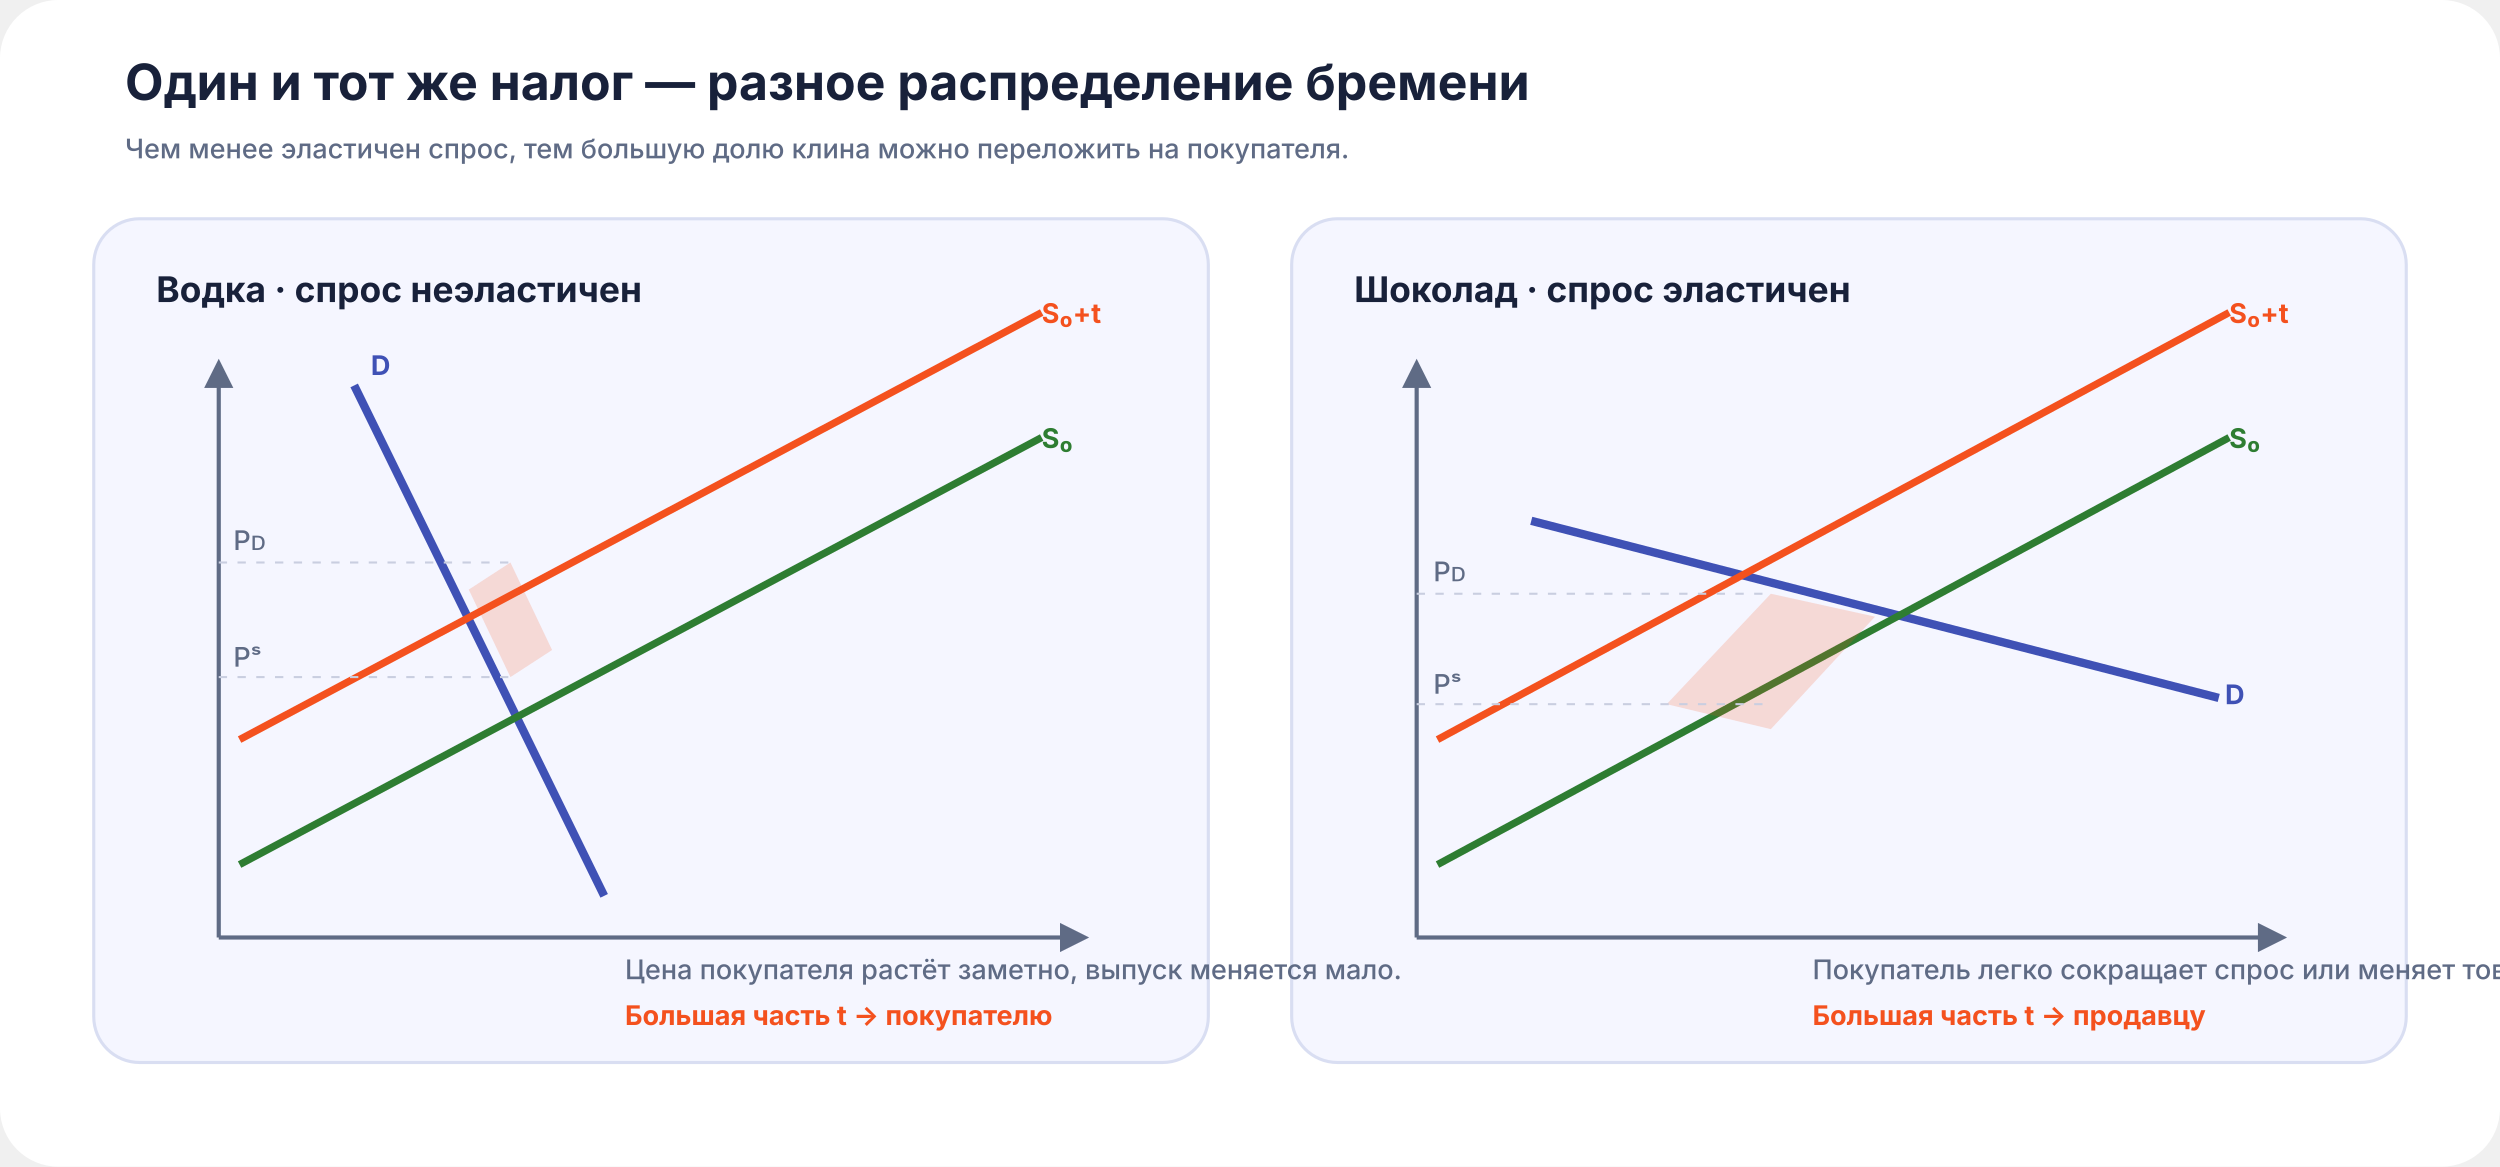
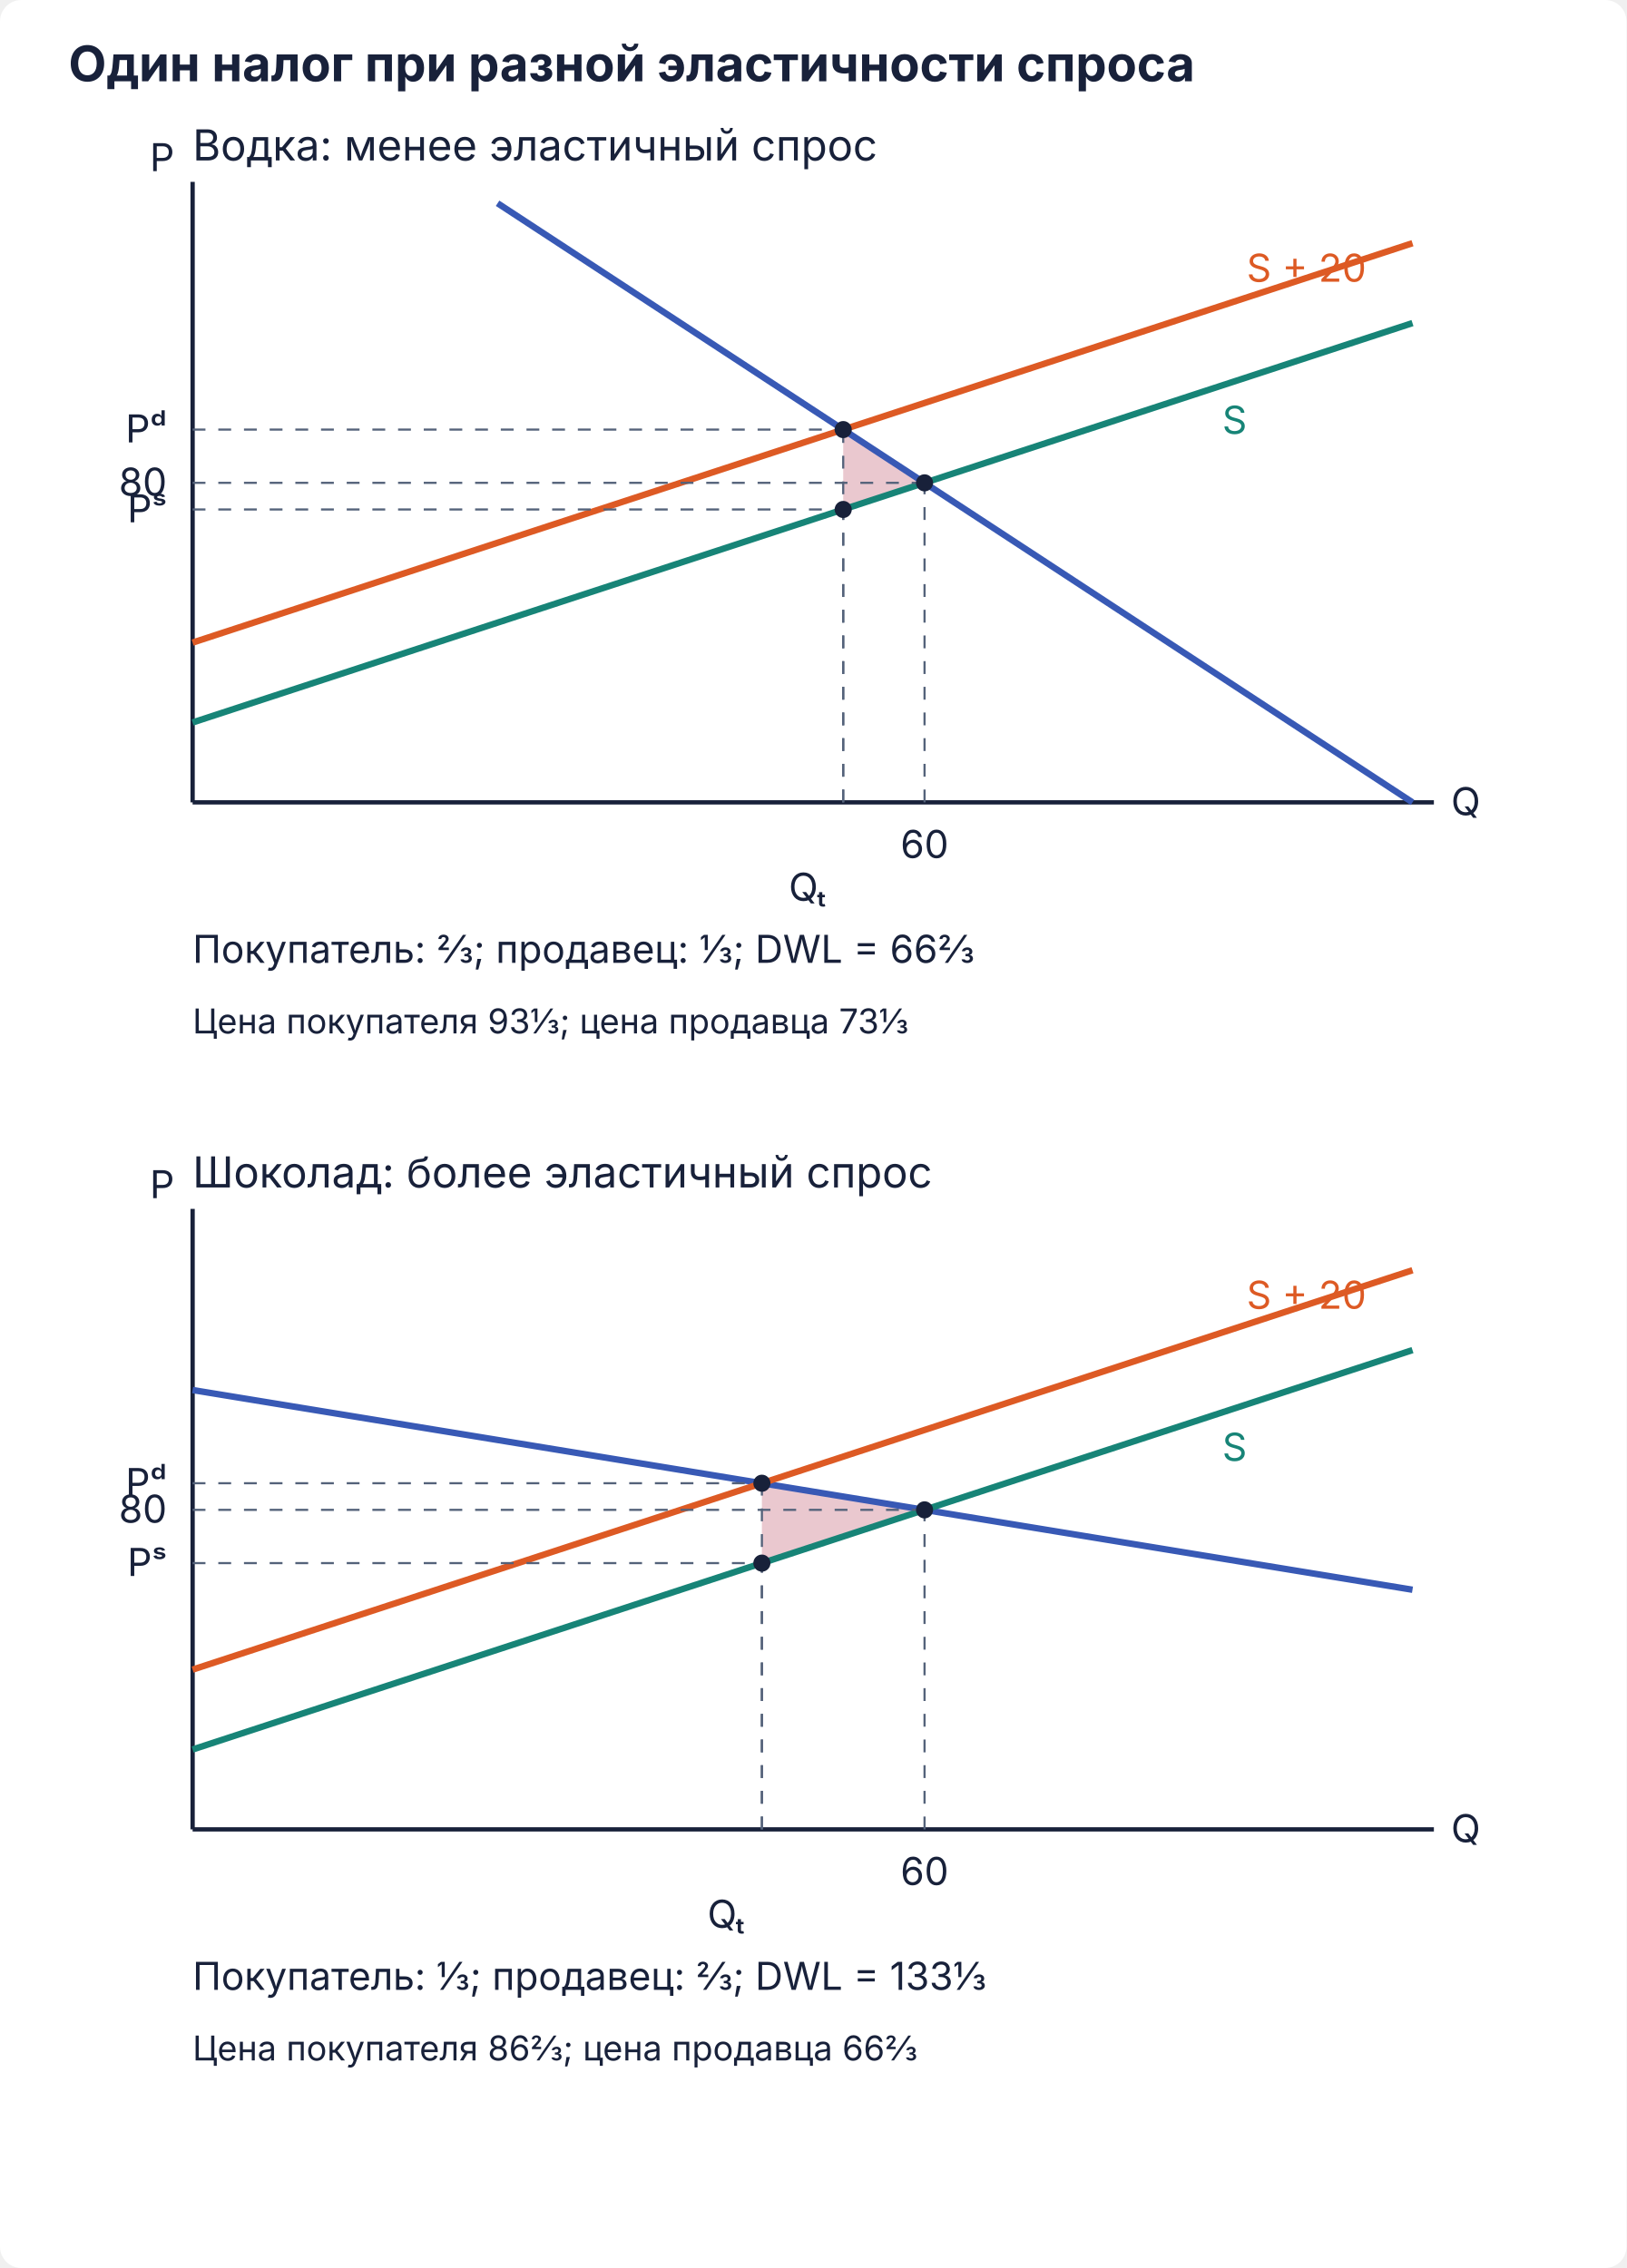
- <svg xmlns="http://www.w3.org/2000/svg" viewBox="0 0 1200 560" role="img" aria-labelledby="title desc">
-   <defs>
-     <marker id="a" viewBox="0 0 10 10" refX="8" refY="5" markerWidth="7" markerHeight="7" orient="auto">
-       <path d="M0 0L10 5L0 10Z" fill="#5f6b85" />
-     </marker>
-     <style>
-       .bg{fill:#fff}.card{fill:#f5f6ff;stroke:#d9def2;stroke-width:1.5}
-       .title{font:700 24px Inter,Arial,sans-serif;fill:#18213a}.sub{font:700 17px Inter,Arial,sans-serif;fill:#18213a}
-       .small{font:500 13px Inter,Arial,sans-serif;fill:#5f6b85}.axis{stroke:#5f6b85;stroke-width:2}
-       .grid{stroke:#c9cee0;stroke-width:1;stroke-dasharray:4 5}.d{stroke:#3f51b5;stroke-width:4;fill:none}
-       .s{stroke:#2e7d32;stroke-width:3.5;fill:none}.st{stroke:#f4511e;stroke-width:3.5;fill:none}
-       .wedge{fill:#f4511e;opacity:.18}.label{font:700 13px Inter,Arial,sans-serif}
-     </style>
-   </defs>
-   <rect class="bg" width="1200" height="560" rx="28" />
-   <text x="60" y="48" class="title">Один и тот же налог — разное распределение бремени</text>
-   <text x="60" y="76" class="small">Чем менее эластичен спрос, тем большую долю клина можно переложить на покупателя.</text>
-   <rect class="card" x="45" y="105" width="535" height="405" rx="22" />
-   <rect class="card" x="620" y="105" width="535" height="405" rx="22" />
-   <text x="75" y="145" class="sub">Водка · спрос неэластичен</text>
-   <text x="650" y="145" class="sub">Шоколад · спрос эластичен</text>
-   <line x1="105" y1="450" x2="105" y2="175" class="axis" marker-end="url(#a)" />
-   <line x1="105" y1="450" x2="520" y2="450" class="axis" marker-end="url(#a)" />
-   <path d="M170 185 L290 430" class="d" />
-   <path d="M115 415 L500 210" class="s" />
-   <path d="M115 355 L500 150" class="st" />
-   <polygon points="245,270 265,312 245,325 225,283" class="wedge" />
-   <line x1="105" y1="270" x2="245" y2="270" class="grid" />
-   <line x1="105" y1="325" x2="245" y2="325" class="grid" />
-   <text x="178" y="180" class="label" fill="#3f51b5">D</text>
-   <text x="500" y="215" class="label" fill="#2e7d32">S₀</text>
-   <text x="500" y="155" class="label" fill="#f4511e">S₀+t</text>
-   <text x="112" y="264" class="small">Pᴅ</text>
-   <text x="112" y="320" class="small">Pˢ</text>
-   <text x="300" y="492" class="label" fill="#f4511e">Большая часть t → покупателю</text>
-   <text x="300" y="470" class="small">Цена покупателя растёт заметно, выпуск меняется мало.</text>
-   <line x1="680" y1="450" x2="680" y2="175" class="axis" marker-end="url(#a)" />
-   <line x1="680" y1="450" x2="1095" y2="450" class="axis" marker-end="url(#a)" />
-   <path d="M735 250 L1065 335" class="d" />
-   <path d="M690 415 L1070 210" class="s" />
-   <path d="M690 355 L1070 150" class="st" />
-   <polygon points="850,285 900,296 850,350 800,338" class="wedge" />
-   <line x1="680" y1="285" x2="850" y2="285" class="grid" />
-   <line x1="680" y1="338" x2="850" y2="338" class="grid" />
-   <text x="1068" y="338" class="label" fill="#3f51b5">D</text>
-   <text x="1070" y="215" class="label" fill="#2e7d32">S₀</text>
-   <text x="1070" y="155" class="label" fill="#f4511e">S₀+t</text>
-   <text x="688" y="279" class="small">Pᴅ</text>
-   <text x="688" y="333" class="small">Pˢ</text>
-   <text x="870" y="492" class="label" fill="#f4511e">Большая часть t → продавцу</text>
-   <text x="870" y="470" class="small">Покупатель легко сокращает спрос или меняет товар.</text>
+ <svg xmlns="http://www.w3.org/2000/svg" viewBox="0 0 760 1060" role="img" aria-labelledby="title desc">
+   <style>text{font-family:system-ui,-apple-system,Segoe UI,sans-serif;fill:#18213a;font-size:18px} .small{font-size:16px;fill:#54627a} .heading{font-size:23px;font-weight:650}</style>
+   <rect width="760" height="1060" rx="10" fill="#fff" />
+   <text x="32.00" y="38.00" text-anchor="start" class="heading" style="fill:#18213a">Один налог при разной эластичности спроса</text>
+   <text x="90.00" y="75.00" text-anchor="start" class="" style="font-size:20px;fill:#18213a">Водка: менее эластичный спрос</text>
+   <path d="M90.000,375.000 L670.000,375.000" fill="none" stroke="#18213a" stroke-width="2" />
+   <path d="M90.000,375.000 L90.000,85.000" fill="none" stroke="#18213a" stroke-width="2" />
+   <text x="678.00" y="381.00" text-anchor="start" class="" style="fill:#18213a">Q</text>
+   <text x="70.00" y="80.00" text-anchor="start" class="" style="fill:#18213a">P</text>
+   <polyline points="394.000,238.111 432.000,225.667 394.000,200.778" fill="#b23b54" fill-opacity="0.28" stroke="#b23b54" stroke-width="0" stroke-linejoin="round" />
+   <polyline points="232.500,95.000 236.062,97.333 239.625,99.667 243.188,102.000 246.750,104.333 250.312,106.667 253.875,109.000 257.438,111.333 261.000,113.667 264.562,116.000 268.125,118.333 271.688,120.667 275.250,123.000 278.812,125.333 282.375,127.667 285.938,130.000 289.500,132.333 293.062,134.667 296.625,137.000 300.188,139.333 303.750,141.667 307.312,144.000 310.875,146.333 314.438,148.667 318.000,151.000 321.562,153.333 325.125,155.667 328.688,158.000 332.250,160.333 335.812,162.667 339.375,165.000 342.938,167.333 346.500,169.667 350.062,172.000 353.625,174.333 357.188,176.667 360.750,179.000 364.312,181.333 367.875,183.667 371.438,186.000 375.000,188.333 378.562,190.667 382.125,193.000 385.688,195.333 389.250,197.667 392.812,200.000 396.375,202.333 399.938,204.667 403.500,207.000 407.062,209.333 410.625,211.667 414.188,214.000 417.750,216.333 421.312,218.667 424.875,221.000 428.438,223.333 432.000,225.667 435.562,228.000 439.125,230.333 442.688,232.667 446.250,235.000 449.812,237.333 453.375,239.667 456.938,242.000 460.500,244.333 464.062,246.667 467.625,249.000 471.188,251.333 474.750,253.667 478.312,256.000 481.875,258.333 485.438,260.667 489.000,263.000 492.562,265.333 496.125,267.667 499.688,270.000 503.250,272.333 506.812,274.667 510.375,277.000 513.938,279.333 517.500,281.667 521.062,284.000 524.625,286.333 528.188,288.667 531.750,291.000 535.312,293.333 538.875,295.667 542.438,298.000 546.000,300.333 549.562,302.667 553.125,305.000 556.688,307.333 560.250,309.667 563.812,312.000 567.375,314.333 570.938,316.667 574.500,319.000 578.062,321.333 581.625,323.667 585.188,326.000 588.750,328.333 592.312,330.667 595.875,333.000 599.438,335.333 603.000,337.667 606.562,340.000 610.125,342.333 613.688,344.667 617.250,347.000 620.812,349.333 624.375,351.667 627.938,354.000 631.500,356.333 635.062,358.667 638.625,361.000 642.188,363.333 645.750,365.667 649.312,368.000 652.875,370.333 656.438,372.667 660.000,375.000" fill="none" fill-opacity="1" stroke="#3859b5" stroke-width="3" stroke-linejoin="round" />
+   <polyline points="90.000,337.667 93.562,336.500 97.125,335.333 100.688,334.167 104.250,333.000 107.812,331.833 111.375,330.667 114.938,329.500 118.500,328.333 122.062,327.167 125.625,326.000 129.188,324.833 132.750,323.667 136.312,322.500 139.875,321.333 143.438,320.167 147.000,319.000 150.562,317.833 154.125,316.667 157.688,315.500 161.250,314.333 164.812,313.167 168.375,312.000 171.938,310.833 175.500,309.667 179.062,308.500 182.625,307.333 186.188,306.167 189.750,305.000 193.312,303.833 196.875,302.667 200.438,301.500 204.000,300.333 207.562,299.167 211.125,298.000 214.688,296.833 218.250,295.667 221.812,294.500 225.375,293.333 228.938,292.167 232.500,291.000 236.062,289.833 239.625,288.667 243.188,287.500 246.750,286.333 250.312,285.167 253.875,284.000 257.438,282.833 261.000,281.667 264.562,280.500 268.125,279.333 271.688,278.167 275.250,277.000 278.812,275.833 282.375,274.667 285.938,273.500 289.500,272.333 293.062,271.167 296.625,270.000 300.188,268.833 303.750,267.667 307.312,266.500 310.875,265.333 314.438,264.167 318.000,263.000 321.562,261.833 325.125,260.667 328.688,259.500 332.250,258.333 335.812,257.167 339.375,256.000 342.938,254.833 346.500,253.667 350.062,252.500 353.625,251.333 357.188,250.167 360.750,249.000 364.312,247.833 367.875,246.667 371.438,245.500 375.000,244.333 378.562,243.167 382.125,242.000 385.688,240.833 389.250,239.667 392.812,238.500 396.375,237.333 399.938,236.167 403.500,235.000 407.062,233.833 410.625,232.667 414.188,231.500 417.750,230.333 421.312,229.167 424.875,228.000 428.438,226.833 432.000,225.667 435.562,224.500 439.125,223.333 442.688,222.167 446.250,221.000 449.812,219.833 453.375,218.667 456.938,217.500 460.500,216.333 464.062,215.167 467.625,214.000 471.188,212.833 474.750,211.667 478.312,210.500 481.875,209.333 485.438,208.167 489.000,207.000 492.562,205.833 496.125,204.667 499.688,203.500 503.250,202.333 506.812,201.167 510.375,200.000 513.938,198.833 517.500,197.667 521.062,196.500 524.625,195.333 528.188,194.167 531.750,193.000 535.312,191.833 538.875,190.667 542.438,189.500 546.000,188.333 549.562,187.167 553.125,186.000 556.688,184.833 560.250,183.667 563.812,182.500 567.375,181.333 570.938,180.167 574.500,179.000 578.062,177.833 581.625,176.667 585.188,175.500 588.750,174.333 592.312,173.167 595.875,172.000 599.438,170.833 603.000,169.667 606.562,168.500 610.125,167.333 613.688,166.167 617.250,165.000 620.812,163.833 624.375,162.667 627.938,161.500 631.500,160.333 635.062,159.167 638.625,158.000 642.188,156.833 645.750,155.667 649.312,154.500 652.875,153.333 656.438,152.167 660.000,151.000" fill="none" fill-opacity="1" stroke="#178477" stroke-width="3" stroke-linejoin="round" />
+   <polyline points="90.000,300.333 93.562,299.167 97.125,298.000 100.688,296.833 104.250,295.667 107.812,294.500 111.375,293.333 114.938,292.167 118.500,291.000 122.062,289.833 125.625,288.667 129.188,287.500 132.750,286.333 136.312,285.167 139.875,284.000 143.438,282.833 147.000,281.667 150.562,280.500 154.125,279.333 157.688,278.167 161.250,277.000 164.812,275.833 168.375,274.667 171.938,273.500 175.500,272.333 179.062,271.167 182.625,270.000 186.188,268.833 189.750,267.667 193.312,266.500 196.875,265.333 200.438,264.167 204.000,263.000 207.562,261.833 211.125,260.667 214.688,259.500 218.250,258.333 221.812,257.167 225.375,256.000 228.938,254.833 232.500,253.667 236.062,252.500 239.625,251.333 243.188,250.167 246.750,249.000 250.312,247.833 253.875,246.667 257.438,245.500 261.000,244.333 264.562,243.167 268.125,242.000 271.688,240.833 275.250,239.667 278.812,238.500 282.375,237.333 285.938,236.167 289.500,235.000 293.062,233.833 296.625,232.667 300.188,231.500 303.750,230.333 307.312,229.167 310.875,228.000 314.438,226.833 318.000,225.667 321.562,224.500 325.125,223.333 328.688,222.167 332.250,221.000 335.812,219.833 339.375,218.667 342.938,217.500 346.500,216.333 350.062,215.167 353.625,214.000 357.188,212.833 360.750,211.667 364.312,210.500 367.875,209.333 371.438,208.167 375.000,207.000 378.562,205.833 382.125,204.667 385.688,203.500 389.250,202.333 392.812,201.167 396.375,200.000 399.938,198.833 403.500,197.667 407.062,196.500 410.625,195.333 414.188,194.167 417.750,193.000 421.312,191.833 424.875,190.667 428.438,189.500 432.000,188.333 435.562,187.167 439.125,186.000 442.688,184.833 446.250,183.667 449.812,182.500 453.375,181.333 456.938,180.167 460.500,179.000 464.062,177.833 467.625,176.667 471.188,175.500 474.750,174.333 478.312,173.167 481.875,172.000 485.438,170.833 489.000,169.667 492.562,168.500 496.125,167.333 499.688,166.167 503.250,165.000 506.812,163.833 510.375,162.667 513.938,161.500 517.500,160.333 521.062,159.167 524.625,158.000 528.188,156.833 531.750,155.667 535.312,154.500 538.875,153.333 542.438,152.167 546.000,151.000 549.562,149.833 553.125,148.667 556.688,147.500 560.250,146.333 563.812,145.167 567.375,144.000 570.938,142.833 574.500,141.667 578.062,140.500 581.625,139.333 585.188,138.167 588.750,137.000 592.312,135.833 595.875,134.667 599.438,133.500 603.000,132.333 606.562,131.167 610.125,130.000 613.688,128.833 617.250,127.667 620.812,126.500 624.375,125.333 627.938,124.167 631.500,123.000 635.062,121.833 638.625,120.667 642.188,119.500 645.750,118.333 649.312,117.167 652.875,116.000 656.438,114.833 660.000,113.667" fill="none" fill-opacity="1" stroke="#dd5a24" stroke-width="3" stroke-linejoin="round" />
+   <path d="M90.000,225.667 L432.000,225.667" fill="none" stroke="#54627a" stroke-width="1" stroke-dasharray="6 6" />
+   <path d="M432.000,375.000 L432.000,225.667" fill="none" stroke="#54627a" stroke-width="1" stroke-dasharray="6 6" />
+   <text x="432.00" y="401.00" text-anchor="middle" class="" style="fill:#18213a">60</text>
+   <text x="78.00" y="231.67" text-anchor="end" class="" style="fill:#18213a">80</text>
+   <path d="M90.000,200.778 L394.000,200.778" fill="none" stroke="#54627a" stroke-width="1" stroke-dasharray="6 6" />
+   <path d="M394.000,375.000 L394.000,200.778" fill="none" stroke="#54627a" stroke-width="1" stroke-dasharray="6 6" />
+   <text x="78.00" y="206.78" text-anchor="end" class="" style="fill:#18213a">Pᵈ</text>
+   <path d="M90.000,238.111 L394.000,238.111" fill="none" stroke="#54627a" stroke-width="1" stroke-dasharray="6 6" />
+   <path d="M394.000,375.000 L394.000,238.111" fill="none" stroke="#54627a" stroke-width="1" stroke-dasharray="6 6" />
+   <text x="78.00" y="244.11" text-anchor="end" class="" style="fill:#18213a">Pˢ</text>
+   <text x="386.00" y="421.00" text-anchor="end" class="" style="fill:#18213a">Qₜ</text>
+   <circle cx="432.000" cy="225.667" r="4" fill="#18213a" />
+   <circle cx="394.000" cy="200.778" r="4" fill="#18213a" />
+   <circle cx="394.000" cy="238.111" r="4" fill="#18213a" />
+   <text x="571.10" y="202.73" text-anchor="start" class="" style="fill:#178477">S</text>
+   <text x="582.50" y="131.67" text-anchor="start" class="" style="fill:#dd5a24">S + 20</text>
+   <text x="90.00" y="450.00" text-anchor="start" class="" style="fill:#18213a">Покупатель: ⅔; продавец: ⅓; DWL = 66⅔</text>
+   <text x="90.00" y="483.00" text-anchor="start" class="small" style="fill:#18213a">Цена покупателя 93⅓; цена продавца 73⅓</text>
+   <text x="90.00" y="555.00" text-anchor="start" class="" style="font-size:20px;fill:#18213a">Шоколад: более эластичный спрос</text>
+   <path d="M90.000,855.000 L670.000,855.000" fill="none" stroke="#18213a" stroke-width="2" />
+   <path d="M90.000,855.000 L90.000,565.000" fill="none" stroke="#18213a" stroke-width="2" />
+   <text x="678.00" y="861.00" text-anchor="start" class="" style="fill:#18213a">Q</text>
+   <text x="70.00" y="560.00" text-anchor="start" class="" style="fill:#18213a">P</text>
+   <polyline points="356.000,730.556 432.000,705.667 356.000,693.222" fill="#b23b54" fill-opacity="0.28" stroke="#b23b54" stroke-width="0" stroke-linejoin="round" />
+   <polyline points="90.000,649.667 93.562,650.250 97.125,650.833 100.688,651.417 104.250,652.000 107.812,652.583 111.375,653.167 114.938,653.750 118.500,654.333 122.062,654.917 125.625,655.500 129.188,656.083 132.750,656.667 136.312,657.250 139.875,657.833 143.438,658.417 147.000,659.000 150.562,659.583 154.125,660.167 157.688,660.750 161.250,661.333 164.812,661.917 168.375,662.500 171.938,663.083 175.500,663.667 179.062,664.250 182.625,664.833 186.188,665.417 189.750,666.000 193.312,666.583 196.875,667.167 200.438,667.750 204.000,668.333 207.562,668.917 211.125,669.500 214.688,670.083 218.250,670.667 221.812,671.250 225.375,671.833 228.938,672.417 232.500,673.000 236.062,673.583 239.625,674.167 243.188,674.750 246.750,675.333 250.312,675.917 253.875,676.500 257.438,677.083 261.000,677.667 264.562,678.250 268.125,678.833 271.688,679.417 275.250,680.000 278.812,680.583 282.375,681.167 285.938,681.750 289.500,682.333 293.062,682.917 296.625,683.500 300.188,684.083 303.750,684.667 307.312,685.250 310.875,685.833 314.438,686.417 318.000,687.000 321.562,687.583 325.125,688.167 328.688,688.750 332.250,689.333 335.812,689.917 339.375,690.500 342.938,691.083 346.500,691.667 350.062,692.250 353.625,692.833 357.188,693.417 360.750,694.000 364.312,694.583 367.875,695.167 371.438,695.750 375.000,696.333 378.562,696.917 382.125,697.500 385.688,698.083 389.250,698.667 392.812,699.250 396.375,699.833 399.938,700.417 403.500,701.000 407.062,701.583 410.625,702.167 414.188,702.750 417.750,703.333 421.312,703.917 424.875,704.500 428.438,705.083 432.000,705.667 435.562,706.250 439.125,706.833 442.688,707.417 446.250,708.000 449.812,708.583 453.375,709.167 456.938,709.750 460.500,710.333 464.062,710.917 467.625,711.500 471.188,712.083 474.750,712.667 478.312,713.250 481.875,713.833 485.438,714.417 489.000,715.000 492.562,715.583 496.125,716.167 499.688,716.750 503.250,717.333 506.812,717.917 510.375,718.500 513.938,719.083 517.500,719.667 521.062,720.250 524.625,720.833 528.188,721.417 531.750,722.000 535.312,722.583 538.875,723.167 542.438,723.750 546.000,724.333 549.562,724.917 553.125,725.500 556.688,726.083 560.250,726.667 563.812,727.250 567.375,727.833 570.938,728.417 574.500,729.000 578.062,729.583 581.625,730.167 585.188,730.750 588.750,731.333 592.312,731.917 595.875,732.500 599.438,733.083 603.000,733.667 606.562,734.250 610.125,734.833 613.688,735.417 617.250,736.000 620.812,736.583 624.375,737.167 627.938,737.750 631.500,738.333 635.062,738.917 638.625,739.500 642.188,740.083 645.750,740.667 649.312,741.250 652.875,741.833 656.438,742.417 660.000,743.000" fill="none" fill-opacity="1" stroke="#3859b5" stroke-width="3" stroke-linejoin="round" />
+   <polyline points="90.000,817.667 93.562,816.500 97.125,815.333 100.688,814.167 104.250,813.000 107.812,811.833 111.375,810.667 114.938,809.500 118.500,808.333 122.062,807.167 125.625,806.000 129.188,804.833 132.750,803.667 136.312,802.500 139.875,801.333 143.438,800.167 147.000,799.000 150.562,797.833 154.125,796.667 157.688,795.500 161.250,794.333 164.812,793.167 168.375,792.000 171.938,790.833 175.500,789.667 179.062,788.500 182.625,787.333 186.188,786.167 189.750,785.000 193.312,783.833 196.875,782.667 200.438,781.500 204.000,780.333 207.562,779.167 211.125,778.000 214.688,776.833 218.250,775.667 221.812,774.500 225.375,773.333 228.938,772.167 232.500,771.000 236.062,769.833 239.625,768.667 243.188,767.500 246.750,766.333 250.312,765.167 253.875,764.000 257.438,762.833 261.000,761.667 264.562,760.500 268.125,759.333 271.688,758.167 275.250,757.000 278.812,755.833 282.375,754.667 285.938,753.500 289.500,752.333 293.062,751.167 296.625,750.000 300.188,748.833 303.750,747.667 307.312,746.500 310.875,745.333 314.438,744.167 318.000,743.000 321.562,741.833 325.125,740.667 328.688,739.500 332.250,738.333 335.812,737.167 339.375,736.000 342.938,734.833 346.500,733.667 350.062,732.500 353.625,731.333 357.188,730.167 360.750,729.000 364.312,727.833 367.875,726.667 371.438,725.500 375.000,724.333 378.562,723.167 382.125,722.000 385.688,720.833 389.250,719.667 392.812,718.500 396.375,717.333 399.938,716.167 403.500,715.000 407.062,713.833 410.625,712.667 414.188,711.500 417.750,710.333 421.312,709.167 424.875,708.000 428.438,706.833 432.000,705.667 435.562,704.500 439.125,703.333 442.688,702.167 446.250,701.000 449.812,699.833 453.375,698.667 456.938,697.500 460.500,696.333 464.062,695.167 467.625,694.000 471.188,692.833 474.750,691.667 478.312,690.500 481.875,689.333 485.438,688.167 489.000,687.000 492.562,685.833 496.125,684.667 499.688,683.500 503.250,682.333 506.812,681.167 510.375,680.000 513.938,678.833 517.500,677.667 521.062,676.500 524.625,675.333 528.188,674.167 531.750,673.000 535.312,671.833 538.875,670.667 542.438,669.500 546.000,668.333 549.562,667.167 553.125,666.000 556.688,664.833 560.250,663.667 563.812,662.500 567.375,661.333 570.938,660.167 574.500,659.000 578.062,657.833 581.625,656.667 585.188,655.500 588.750,654.333 592.312,653.167 595.875,652.000 599.438,650.833 603.000,649.667 606.562,648.500 610.125,647.333 613.688,646.167 617.250,645.000 620.812,643.833 624.375,642.667 627.938,641.500 631.500,640.333 635.062,639.167 638.625,638.000 642.188,636.833 645.750,635.667 649.312,634.500 652.875,633.333 656.438,632.167 660.000,631.000" fill="none" fill-opacity="1" stroke="#178477" stroke-width="3" stroke-linejoin="round" />
+   <polyline points="90.000,780.333 93.562,779.167 97.125,778.000 100.688,776.833 104.250,775.667 107.812,774.500 111.375,773.333 114.938,772.167 118.500,771.000 122.062,769.833 125.625,768.667 129.188,767.500 132.750,766.333 136.312,765.167 139.875,764.000 143.438,762.833 147.000,761.667 150.562,760.500 154.125,759.333 157.688,758.167 161.250,757.000 164.812,755.833 168.375,754.667 171.938,753.500 175.500,752.333 179.062,751.167 182.625,750.000 186.188,748.833 189.750,747.667 193.312,746.500 196.875,745.333 200.438,744.167 204.000,743.000 207.562,741.833 211.125,740.667 214.688,739.500 218.250,738.333 221.812,737.167 225.375,736.000 228.938,734.833 232.500,733.667 236.062,732.500 239.625,731.333 243.188,730.167 246.750,729.000 250.312,727.833 253.875,726.667 257.438,725.500 261.000,724.333 264.562,723.167 268.125,722.000 271.688,720.833 275.250,719.667 278.812,718.500 282.375,717.333 285.938,716.167 289.500,715.000 293.062,713.833 296.625,712.667 300.188,711.500 303.750,710.333 307.312,709.167 310.875,708.000 314.438,706.833 318.000,705.667 321.562,704.500 325.125,703.333 328.688,702.167 332.250,701.000 335.812,699.833 339.375,698.667 342.938,697.500 346.500,696.333 350.062,695.167 353.625,694.000 357.188,692.833 360.750,691.667 364.312,690.500 367.875,689.333 371.438,688.167 375.000,687.000 378.562,685.833 382.125,684.667 385.688,683.500 389.250,682.333 392.812,681.167 396.375,680.000 399.938,678.833 403.500,677.667 407.062,676.500 410.625,675.333 414.188,674.167 417.750,673.000 421.312,671.833 424.875,670.667 428.438,669.500 432.000,668.333 435.562,667.167 439.125,666.000 442.688,664.833 446.250,663.667 449.812,662.500 453.375,661.333 456.938,660.167 460.500,659.000 464.062,657.833 467.625,656.667 471.188,655.500 474.750,654.333 478.312,653.167 481.875,652.000 485.438,650.833 489.000,649.667 492.562,648.500 496.125,647.333 499.688,646.167 503.250,645.000 506.812,643.833 510.375,642.667 513.938,641.500 517.500,640.333 521.062,639.167 524.625,638.000 528.188,636.833 531.750,635.667 535.312,634.500 538.875,633.333 542.438,632.167 546.000,631.000 549.562,629.833 553.125,628.667 556.688,627.500 560.250,626.333 563.812,625.167 567.375,624.000 570.938,622.833 574.500,621.667 578.062,620.500 581.625,619.333 585.188,618.167 588.750,617.000 592.312,615.833 595.875,614.667 599.438,613.500 603.000,612.333 606.562,611.167 610.125,610.000 613.688,608.833 617.250,607.667 620.812,606.500 624.375,605.333 627.938,604.167 631.500,603.000 635.062,601.833 638.625,600.667 642.188,599.500 645.750,598.333 649.312,597.167 652.875,596.000 656.438,594.833 660.000,593.667" fill="none" fill-opacity="1" stroke="#dd5a24" stroke-width="3" stroke-linejoin="round" />
+   <path d="M90.000,705.667 L432.000,705.667" fill="none" stroke="#54627a" stroke-width="1" stroke-dasharray="6 6" />
+   <path d="M432.000,855.000 L432.000,705.667" fill="none" stroke="#54627a" stroke-width="1" stroke-dasharray="6 6" />
+   <text x="432.00" y="881.00" text-anchor="middle" class="" style="fill:#18213a">60</text>
+   <text x="78.00" y="711.67" text-anchor="end" class="" style="fill:#18213a">80</text>
+   <path d="M90.000,693.222 L356.000,693.222" fill="none" stroke="#54627a" stroke-width="1" stroke-dasharray="6 6" />
+   <path d="M356.000,855.000 L356.000,693.222" fill="none" stroke="#54627a" stroke-width="1" stroke-dasharray="6 6" />
+   <text x="78.00" y="699.22" text-anchor="end" class="" style="fill:#18213a">Pᵈ</text>
+   <path d="M90.000,730.556 L356.000,730.556" fill="none" stroke="#54627a" stroke-width="1" stroke-dasharray="6 6" />
+   <path d="M356.000,855.000 L356.000,730.556" fill="none" stroke="#54627a" stroke-width="1" stroke-dasharray="6 6" />
+   <text x="78.00" y="736.56" text-anchor="end" class="" style="fill:#18213a">Pˢ</text>
+   <text x="348.00" y="901.00" text-anchor="end" class="" style="fill:#18213a">Qₜ</text>
+   <circle cx="432.000" cy="705.667" r="4" fill="#18213a" />
+   <circle cx="356.000" cy="693.222" r="4" fill="#18213a" />
+   <circle cx="356.000" cy="730.556" r="4" fill="#18213a" />
+   <text x="571.10" y="682.73" text-anchor="start" class="" style="fill:#178477">S</text>
+   <text x="582.50" y="611.67" text-anchor="start" class="" style="fill:#dd5a24">S + 20</text>
+   <text x="90.00" y="930.00" text-anchor="start" class="" style="fill:#18213a">Покупатель: ⅓; продавец: ⅔; DWL = 133⅓</text>
+   <text x="90.00" y="963.00" text-anchor="start" class="small" style="fill:#18213a">Цена покупателя 86⅔; цена продавца 66⅔</text>
</svg>
